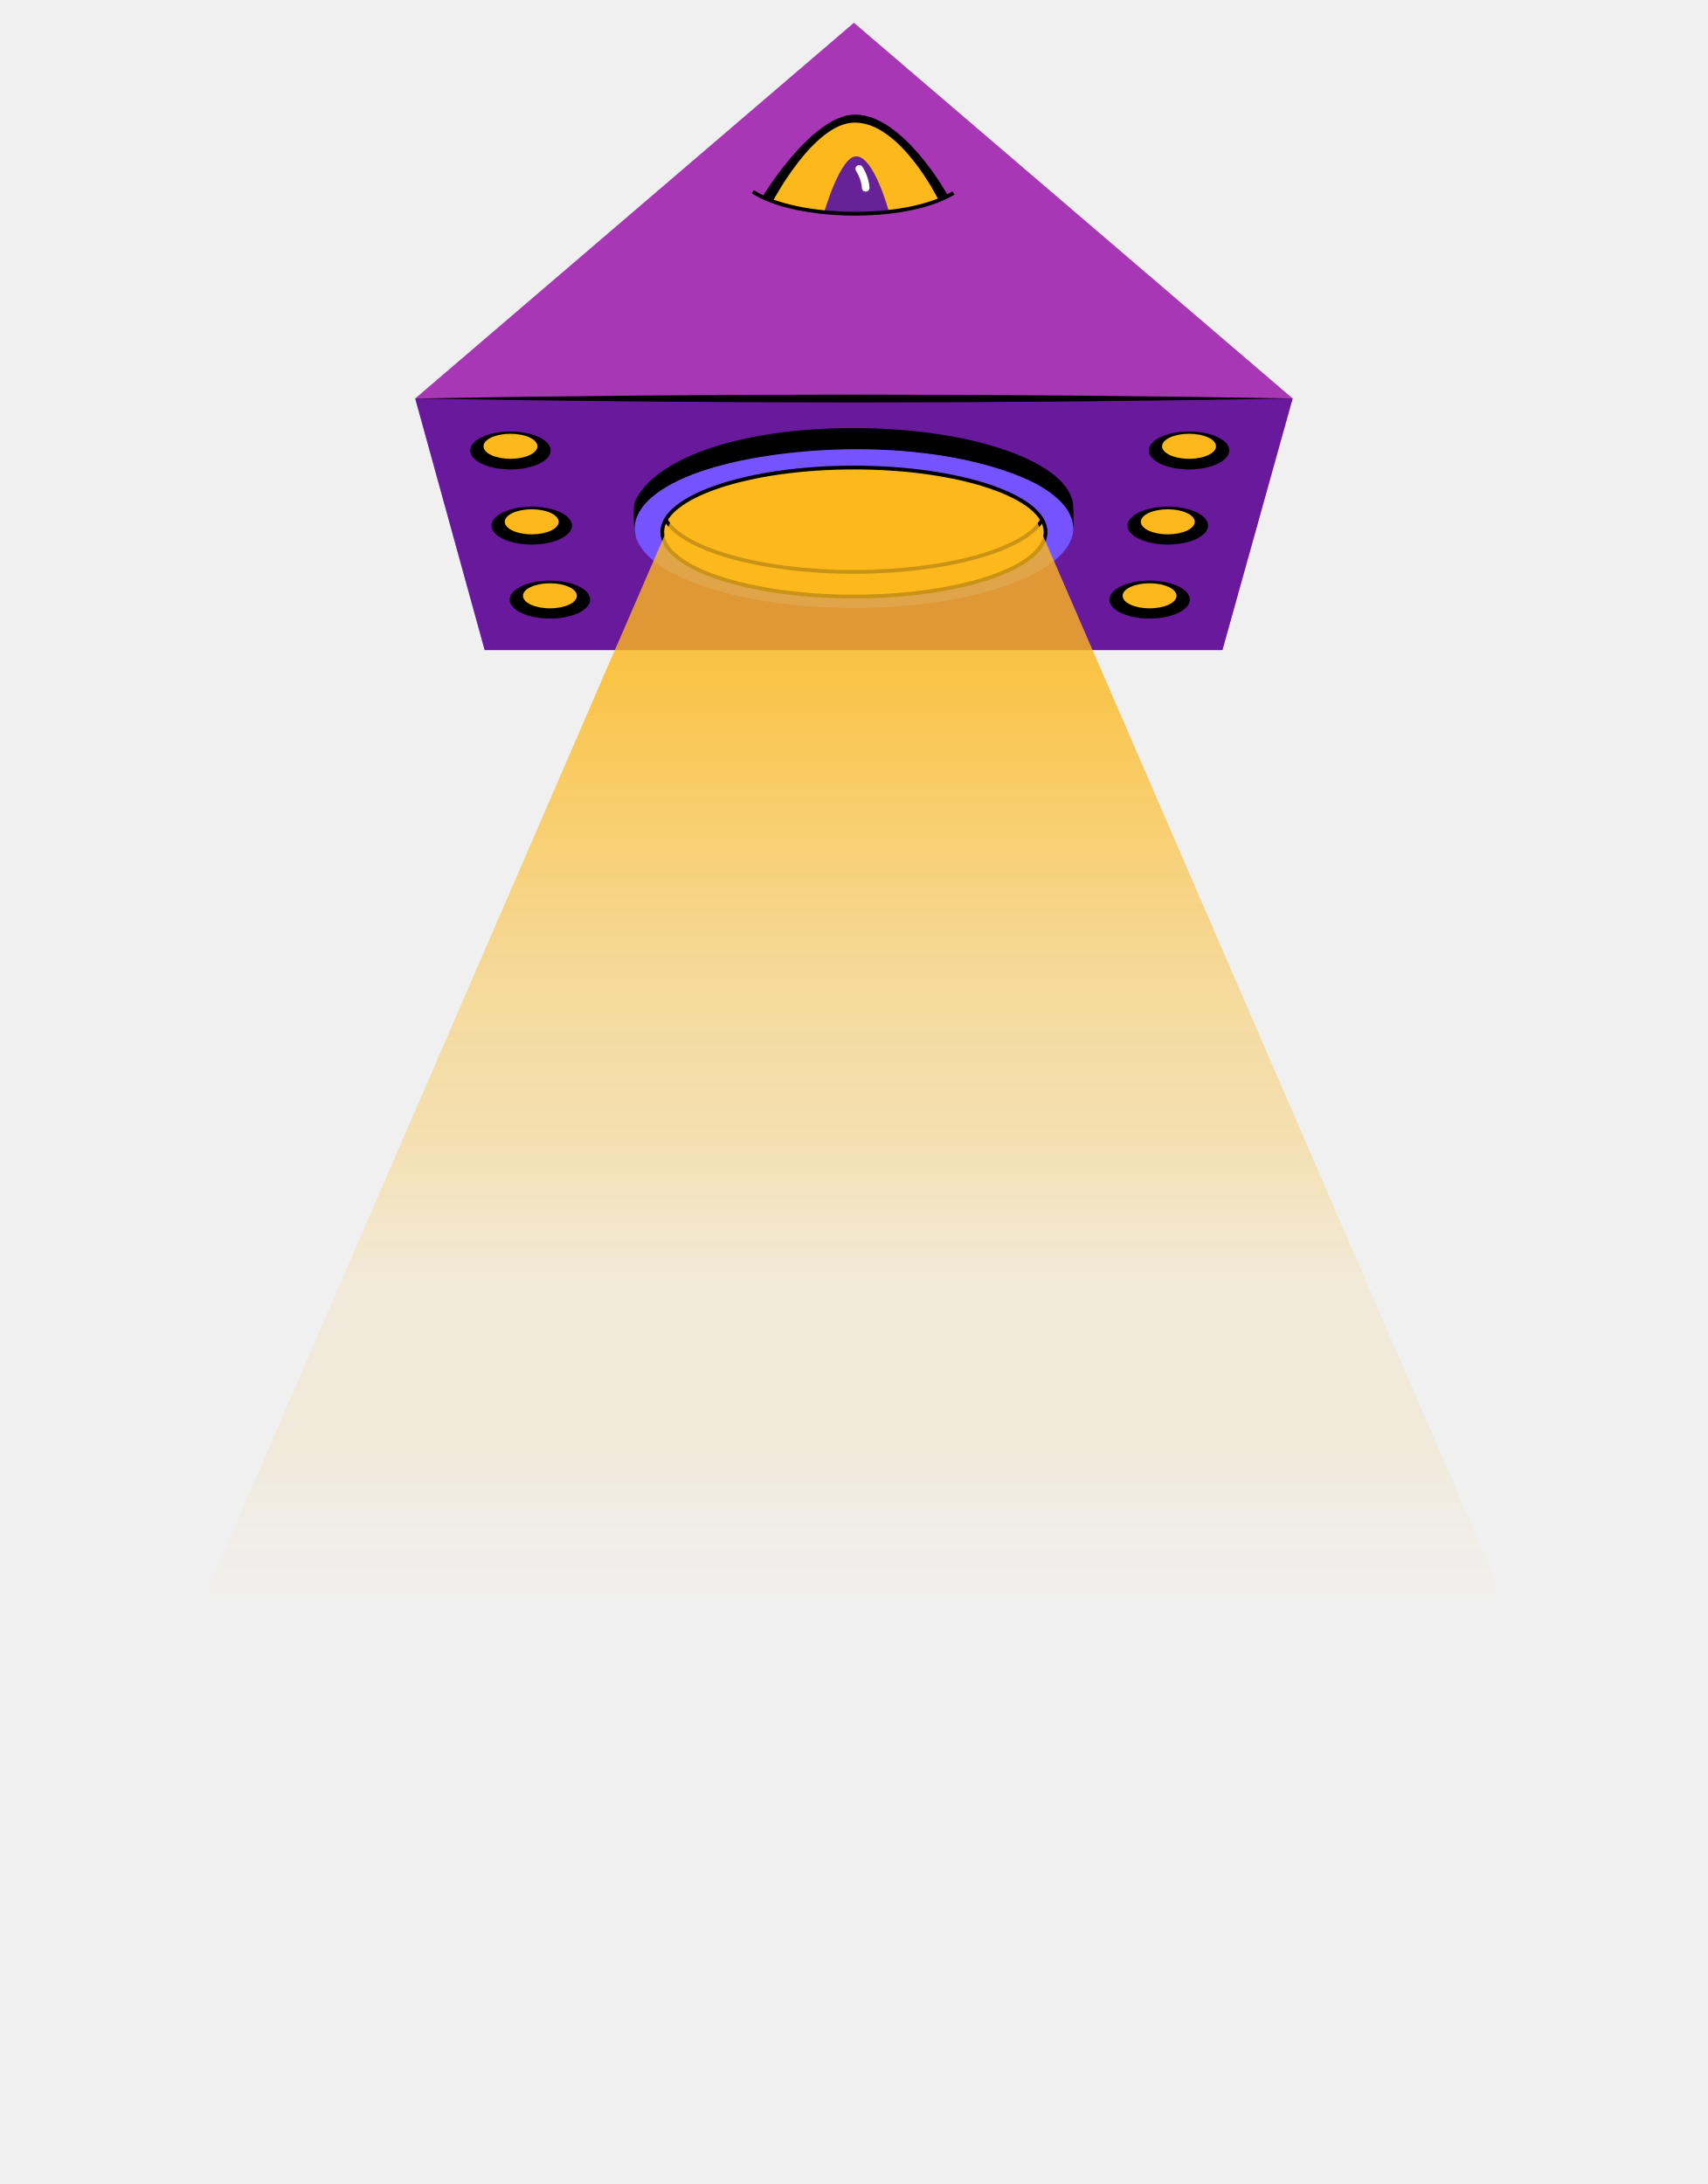
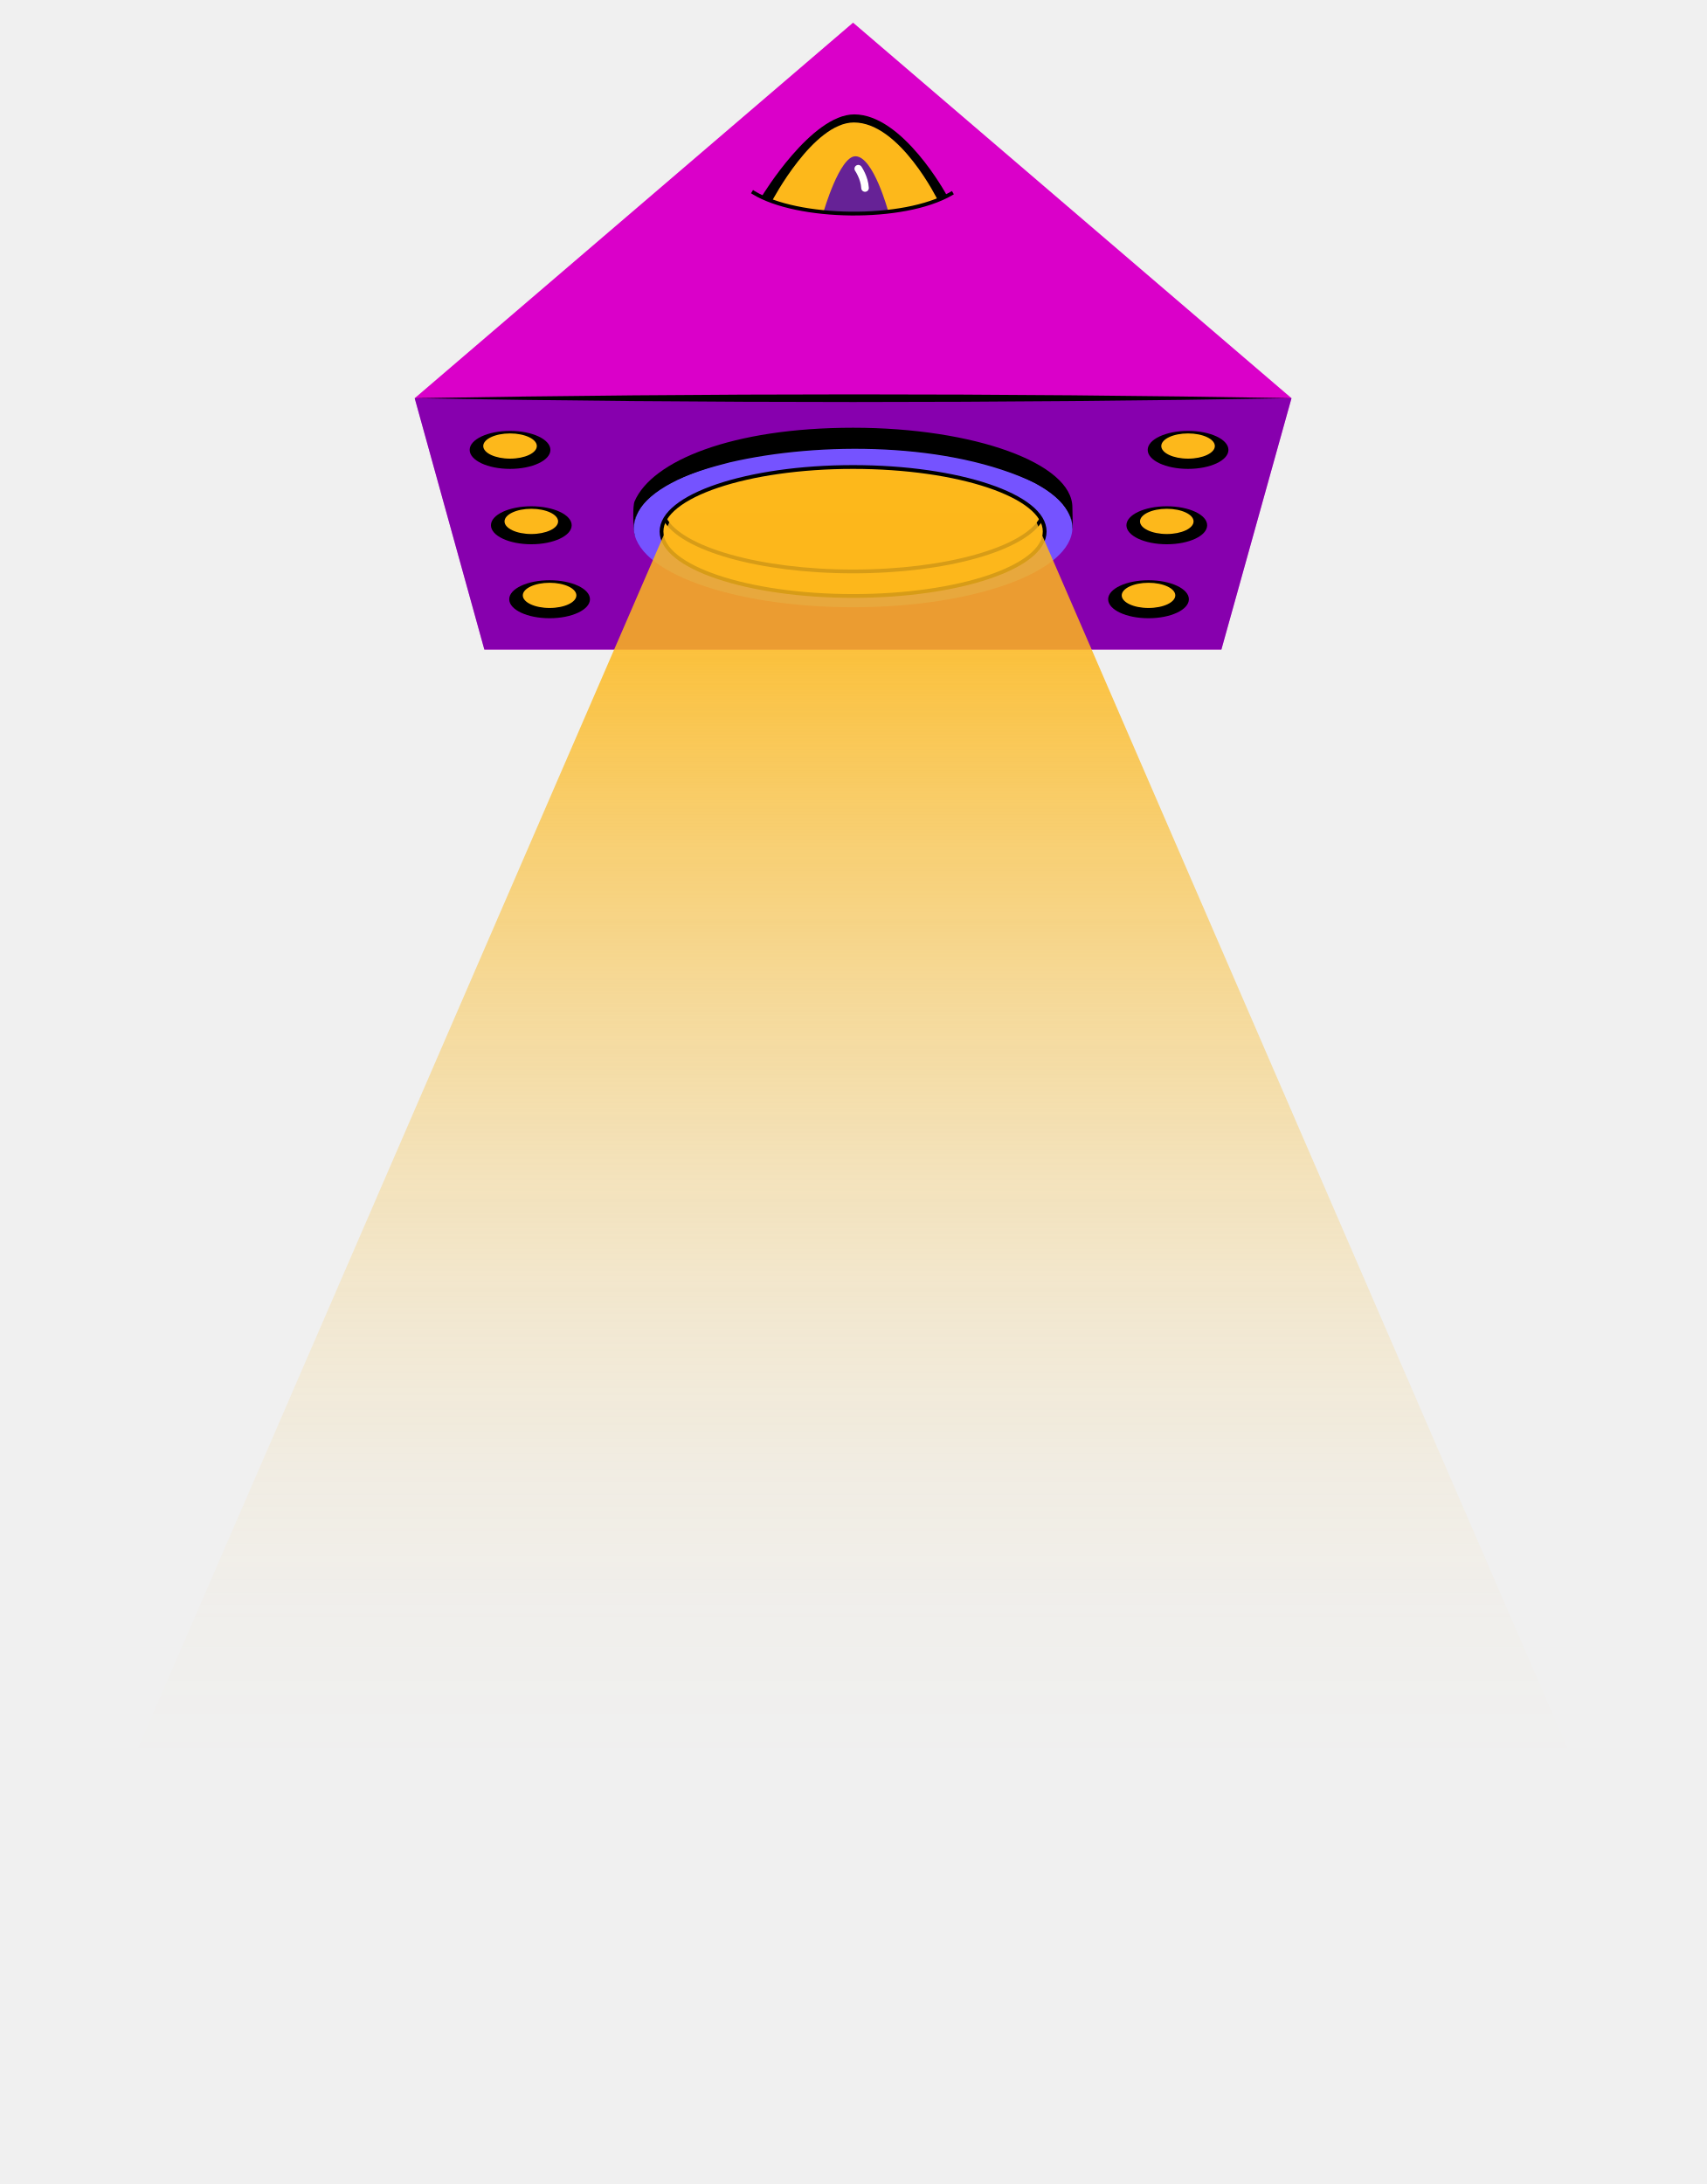
- <svg xmlns="http://www.w3.org/2000/svg" width="450" height="575.5">
+ <svg xmlns="http://www.w3.org/2000/svg" width="450" height="576" viewBox="0 0 450 576" fill="none">
+   <g clip-path="url(#clip0_2624_17273)">
+     <path d="M109.375 105.017L127.747 171.308H322.131L340.619 105.017L224.989 5.977L109.375 105.017Z" fill="#DA00C9" />
+     <g style="mix-blend-mode:multiply" opacity="0.75">
+       <path d="M109.368 105.017L127.74 171.308H322.124L340.611 105.017H109.368Z" fill="#7D47D2" />
+     </g>
+     <path d="M282.829 133.805C282.829 134.324 282.964 138.54 282.862 139.049C280.688 149.925 255.505 154.802 224.99 154.802C199.212 154.802 173.701 150.306 167.348 140.98C166.985 138.57 166.836 133.464 167.364 132.232C171.933 121.573 193.046 112.809 224.99 112.809C256.934 112.809 282.829 122.209 282.829 133.805Z" fill="black" />
+     <path d="M224.99 160.15C256.934 160.15 282.829 150.749 282.829 139.153C282.829 127.557 256.934 118.157 224.99 118.157C193.046 118.157 167.15 127.557 167.15 139.153C167.15 150.749 193.046 160.15 224.99 160.15Z" fill="#7553FF" />
+     <path d="M224.865 157.179C252.771 157.179 275.393 149.565 275.393 140.172C275.393 130.779 252.771 123.164 224.865 123.164C196.959 123.164 174.337 130.779 174.337 140.172C174.337 149.565 196.959 157.179 224.865 157.179Z" fill="#FDB81B" />
+     <path d="M224.997 157.179C252.903 157.179 275.525 149.565 275.525 140.172C275.525 130.779 252.903 123.164 224.997 123.164C197.091 123.164 174.469 130.779 174.469 140.172C174.469 149.565 197.091 157.179 224.997 157.179Z" stroke="black" stroke-miterlimit="10" />
+     <path d="M274.615 136.93C270.134 144.779 249.623 150.709 224.997 150.709C200.255 150.709 179.667 144.723 175.316 136.819" stroke="black" stroke-miterlimit="10" />
+     <path d="M167.141 139.49C167.292 124.657 196.993 119.661 208.517 118.321C224.946 116.453 241.75 117.369 257.833 121.249C266.8 123.673 282.588 128.395 282.895 139.593C282.758 133.843 277.782 129.901 273.093 127.442C250.674 116.645 216.41 116.376 192.414 121.959C183.71 124.177 167.56 128.661 167.141 139.49Z" fill="black" />
+     <path d="M134.516 123.663C140.396 123.663 145.163 121.421 145.163 118.654C145.163 115.887 140.396 113.645 134.516 113.645C128.636 113.645 123.869 115.887 123.869 118.654C123.869 121.421 128.636 123.663 134.516 123.663Z" fill="black" />
+     <path d="M134.516 120.96C138.417 120.96 141.579 119.472 141.579 117.637C141.579 115.801 138.417 114.313 134.516 114.313C130.615 114.313 127.453 115.801 127.453 117.637C127.453 119.472 130.615 120.96 134.516 120.96Z" fill="#FDB81B" />
+     <path d="M140.128 143.541C146.008 143.541 150.775 141.298 150.775 138.531C150.775 135.765 146.008 133.522 140.128 133.522C134.248 133.522 129.481 135.765 129.481 138.531C129.481 141.298 134.248 143.541 140.128 143.541Z" fill="black" />
+     <path d="M140.128 140.837C144.029 140.837 147.191 139.349 147.191 137.514C147.191 135.679 144.029 134.191 140.128 134.191C136.228 134.191 133.065 135.679 133.065 137.514C133.065 139.349 136.228 140.837 140.128 140.837Z" fill="#FDB81B" />
+     <path d="M144.948 163.051C150.828 163.051 155.595 160.808 155.595 158.042C155.595 155.275 150.828 153.032 144.948 153.032C139.068 153.032 134.301 155.275 134.301 158.042C134.301 160.808 139.068 163.051 144.948 163.051Z" fill="black" />
+     <path d="M144.948 160.347C148.849 160.347 152.011 158.86 152.011 157.024C152.011 155.189 148.849 153.701 144.948 153.701C141.047 153.701 137.885 155.189 137.885 157.024C137.885 158.86 141.047 160.347 144.948 160.347Z" fill="#FDB81B" />
+     <path d="M313.339 123.663C319.219 123.663 323.986 121.421 323.986 118.654C323.986 115.887 319.219 113.645 313.339 113.645C307.459 113.645 302.692 115.887 302.692 118.654C302.692 121.421 307.459 123.663 313.339 123.663Z" fill="black" />
+     <path d="M313.339 120.96C317.24 120.96 320.402 119.472 320.402 117.637C320.402 115.801 317.24 114.313 313.339 114.313C309.438 114.313 306.276 115.801 306.276 117.637C306.276 119.472 309.438 120.96 313.339 120.96Z" fill="#FDB81B" />
+     <path d="M307.726 143.541C313.607 143.541 318.373 141.298 318.373 138.531C318.373 135.765 313.607 133.522 307.726 133.522C301.846 133.522 297.08 135.765 297.08 138.531C297.08 141.298 301.846 143.541 307.726 143.541Z" fill="black" />
+     <path d="M307.726 140.837C311.627 140.837 314.789 139.349 314.789 137.514C314.789 135.679 311.627 134.191 307.726 134.191C303.826 134.191 300.664 135.679 300.664 137.514C300.664 139.349 303.826 140.837 307.726 140.837Z" fill="#FDB81B" />
+     <path d="M302.906 163.051C308.787 163.051 313.553 160.808 313.553 158.042C313.553 155.275 308.787 153.032 302.906 153.032C297.026 153.032 292.26 155.275 292.26 158.042C292.26 160.808 297.026 163.051 302.906 163.051Z" fill="black" />
+     <path d="M302.906 160.347C306.807 160.347 309.969 158.86 309.969 157.024C309.969 155.189 306.807 153.701 302.906 153.701C299.006 153.701 295.844 155.189 295.844 157.024C295.844 158.86 299.006 160.347 302.906 160.347Z" fill="#FDB81B" />
+     <path d="M200.989 51.678C200.989 51.678 208.301 55.722 225.204 55.722C241.315 55.722 249.651 51.414 249.651 51.414C249.651 51.414 238.146 30.17 225.303 30.17C213.98 30.17 200.989 51.678 200.989 51.678Z" fill="black" />
+     <path d="M203.679 52.9C203.679 52.9 208.301 56.069 225.204 56.069C241.315 56.069 247.389 52.9 247.389 52.9C247.389 52.9 237.353 32.299 225.204 32.299C214.508 32.299 203.679 52.9 203.679 52.9Z" fill="#FDB81B" />
+     <path d="M217.224 55.801C217.224 55.801 219.016 56.086 225.604 56.086C231.882 56.086 234.245 55.7 234.245 55.7C234.245 55.7 230.338 41.213 225.604 41.213C221.435 41.213 217.224 55.801 217.224 55.801Z" fill="#662296" />
+     <path d="M226.36 44.498C226.36 44.498 228.01 46.875 228.142 49.582" stroke="white" stroke-width="2" stroke-linecap="round" stroke-linejoin="round" />
+     <path d="M198.765 50.806C210.226 57.834 238.24 58.414 250.883 51.064" stroke="black" stroke-miterlimit="10" stroke-linecap="square" />
+     <path d="M109.414 105.026C186.194 103.684 263.829 103.668 340.609 105.011C263.829 106.363 186.194 106.358 109.414 105.026Z" fill="black" />
+     <path d="M177.665 135.104H272.231L449.992 545.528H-0.198L177.665 135.104Z" fill="url(#paint0_linear_2624_17273)" />
+   </g>
  <defs>
-     <linearGradient id="linear-gradient" x1="224.9" x2="224.9" y1="135.1" y2="545.5" gradientUnits="userSpaceOnUse">
-       <stop offset=".1" stop-color="#fdb81b" stop-opacity=".8" />
-       <stop offset=".1" stop-color="#fdb81b" stop-opacity=".8" />
-       <stop offset=".2" stop-color="#fdb81b" stop-opacity=".6" />
-       <stop offset=".3" stop-color="#fdb81b" stop-opacity=".4" />
-       <stop offset=".4" stop-color="#fdb81b" stop-opacity=".3" />
-       <stop offset=".5" stop-color="#fdb81b" stop-opacity=".1" />
-       <stop offset=".6" stop-color="#fdb81b" stop-opacity=".1" />
-       <stop offset=".7" stop-color="#fdb81b" stop-opacity="0" />
-       <stop offset=".8" stop-color="#fdb81b" stop-opacity="0" />
+     <linearGradient id="paint0_linear_2624_17273" x1="224.897" y1="135.104" x2="224.897" y2="545.528" gradientUnits="userSpaceOnUse">
+       <stop offset="0.086" stop-color="#FDB81B" stop-opacity="0.85" />
+       <stop offset="0.103" stop-color="#FDB81B" stop-opacity="0.81" />
+       <stop offset="0.206" stop-color="#FDB81B" stop-opacity="0.598" />
+       <stop offset="0.309" stop-color="#FDB81B" stop-opacity="0.415" />
+       <stop offset="0.412" stop-color="#FDB81B" stop-opacity="0.265" />
+       <stop offset="0.513" stop-color="#FDB81B" stop-opacity="0.149" />
+       <stop offset="0.613" stop-color="#FDB81B" stop-opacity="0.066" />
+       <stop offset="0.711" stop-color="#FDB81B" stop-opacity="0.017" />
+       <stop offset="0.805" stop-color="#FDB81B" stop-opacity="0" />
    </linearGradient>
-     <style>.cls-4{fill:none;stroke:#000;stroke-miterlimit:10}.cls-9{fill:#fdb81b}</style>
+     <clipPath id="clip0_2624_17273">
+       <rect width="450" height="575.488" fill="white" />
+     </clipPath>
  </defs>
-   <g style="isolation:isolate">
-     <g id="Layer_1" data-name="Layer 1">
-       <path d="m109.4 105 18.3 66.3h194.4l18.5-66.3L225 6l-115.6 99z" style="fill:#a737b4" />
-       <path d="m109.4 105 18.3 66.3h194.4l18.5-66.3H109.4z" style="fill:#7d47d2;mix-blend-mode:multiply;opacity:.75" />
-       <path d="M282.8 133.8c0 .5.2 4.7 0 5.2-2.1 11-27.3 15.8-57.8 15.8-25.8 0-51.3-4.5-57.7-13.8-.3-2.4-.5-7.5 0-8.8 4.6-10.6 25.7-19.4 57.7-19.4s57.8 9.4 57.8 21Z" />
-       <ellipse cx="225" cy="139.2" rx="57.8" ry="21" style="fill:#7553ff" />
-       <ellipse cx="224.9" cy="140.2" class="cls-9" rx="50.5" ry="17" />
-       <ellipse cx="225" cy="140.2" class="cls-4" rx="50.5" ry="17" />
-       <path d="M274.6 137c-4.5 7.8-25 13.7-49.6 13.7-24.7 0-45.3-6-49.7-13.9" class="cls-4" />
-       <path d="M167.1 139.5c.2-14.8 29.9-19.8 41.4-21.2 16.4-1.8 33.2-1 49.3 3 9 2.4 24.8 7.1 25.1 18.3-.1-5.8-5.1-9.7-9.8-12.2-22.4-10.8-56.7-11-80.7-5.4-8.7 2.2-24.8 6.7-25.3 17.5Z" />
-       <ellipse cx="134.5" cy="118.7" rx="10.6" ry="5" />
-       <ellipse cx="134.5" cy="117.6" class="cls-9" rx="7.1" ry="3.3" />
-       <ellipse cx="140.1" cy="138.5" rx="10.6" ry="5" />
-       <ellipse cx="140.1" cy="137.5" class="cls-9" rx="7.1" ry="3.3" />
-       <ellipse cx="144.9" cy="158" rx="10.6" ry="5" />
-       <ellipse cx="144.9" cy="157" class="cls-9" rx="7.1" ry="3.3" />
-       <ellipse cx="313.3" cy="118.7" rx="10.6" ry="5" />
-       <ellipse cx="313.3" cy="117.6" class="cls-9" rx="7.1" ry="3.3" />
-       <ellipse cx="307.7" cy="138.5" rx="10.6" ry="5" />
-       <ellipse cx="307.7" cy="137.5" class="cls-9" rx="7.1" ry="3.3" />
-       <ellipse cx="302.9" cy="158" rx="10.6" ry="5" />
-       <ellipse cx="302.9" cy="157" class="cls-9" rx="7.1" ry="3.3" />
-       <path d="M201 51.7s7.3 4 24.2 4c16.1 0 24.5-4.3 24.5-4.3S238 30.2 225.3 30.2C214 30.2 201 51.7 201 51.7Z" />
-       <path d="M203.7 52.9s4.6 3.2 21.5 3.2c16.1 0 22.2-3.2 22.2-3.2s-10-20.6-22.2-20.6c-10.7 0-21.5 20.6-21.5 20.6Z" class="cls-9" />
-       <path d="M217.2 55.8s1.8.3 8.4.3c6.3 0 8.6-.4 8.6-.4s-3.9-14.5-8.6-14.5c-4.2 0-8.4 14.6-8.4 14.6Z" style="fill:#662296" />
-       <path d="M226.4 44.5s1.6 2.4 1.7 5" style="stroke:#fff;stroke-linecap:round;stroke-linejoin:round;stroke-width:2px;fill:none" />
-       <path d="M198.8 50.8c11.4 7 39.4 7.6 52 .3" style="stroke:#000;stroke-miterlimit:10;fill:none;stroke-linecap:square" />
-       <path d="M109.4 105a6638 6638 0 0 1 231.2 0c-76.8 1.4-154.4 1.4-231.2 0Z" />
-       <path d="M177.7 135.1h94.5L450 545.5H-.2l177.9-410.4z" style="fill:url(#linear-gradient)" />
-     </g>
-   </g>
</svg>
